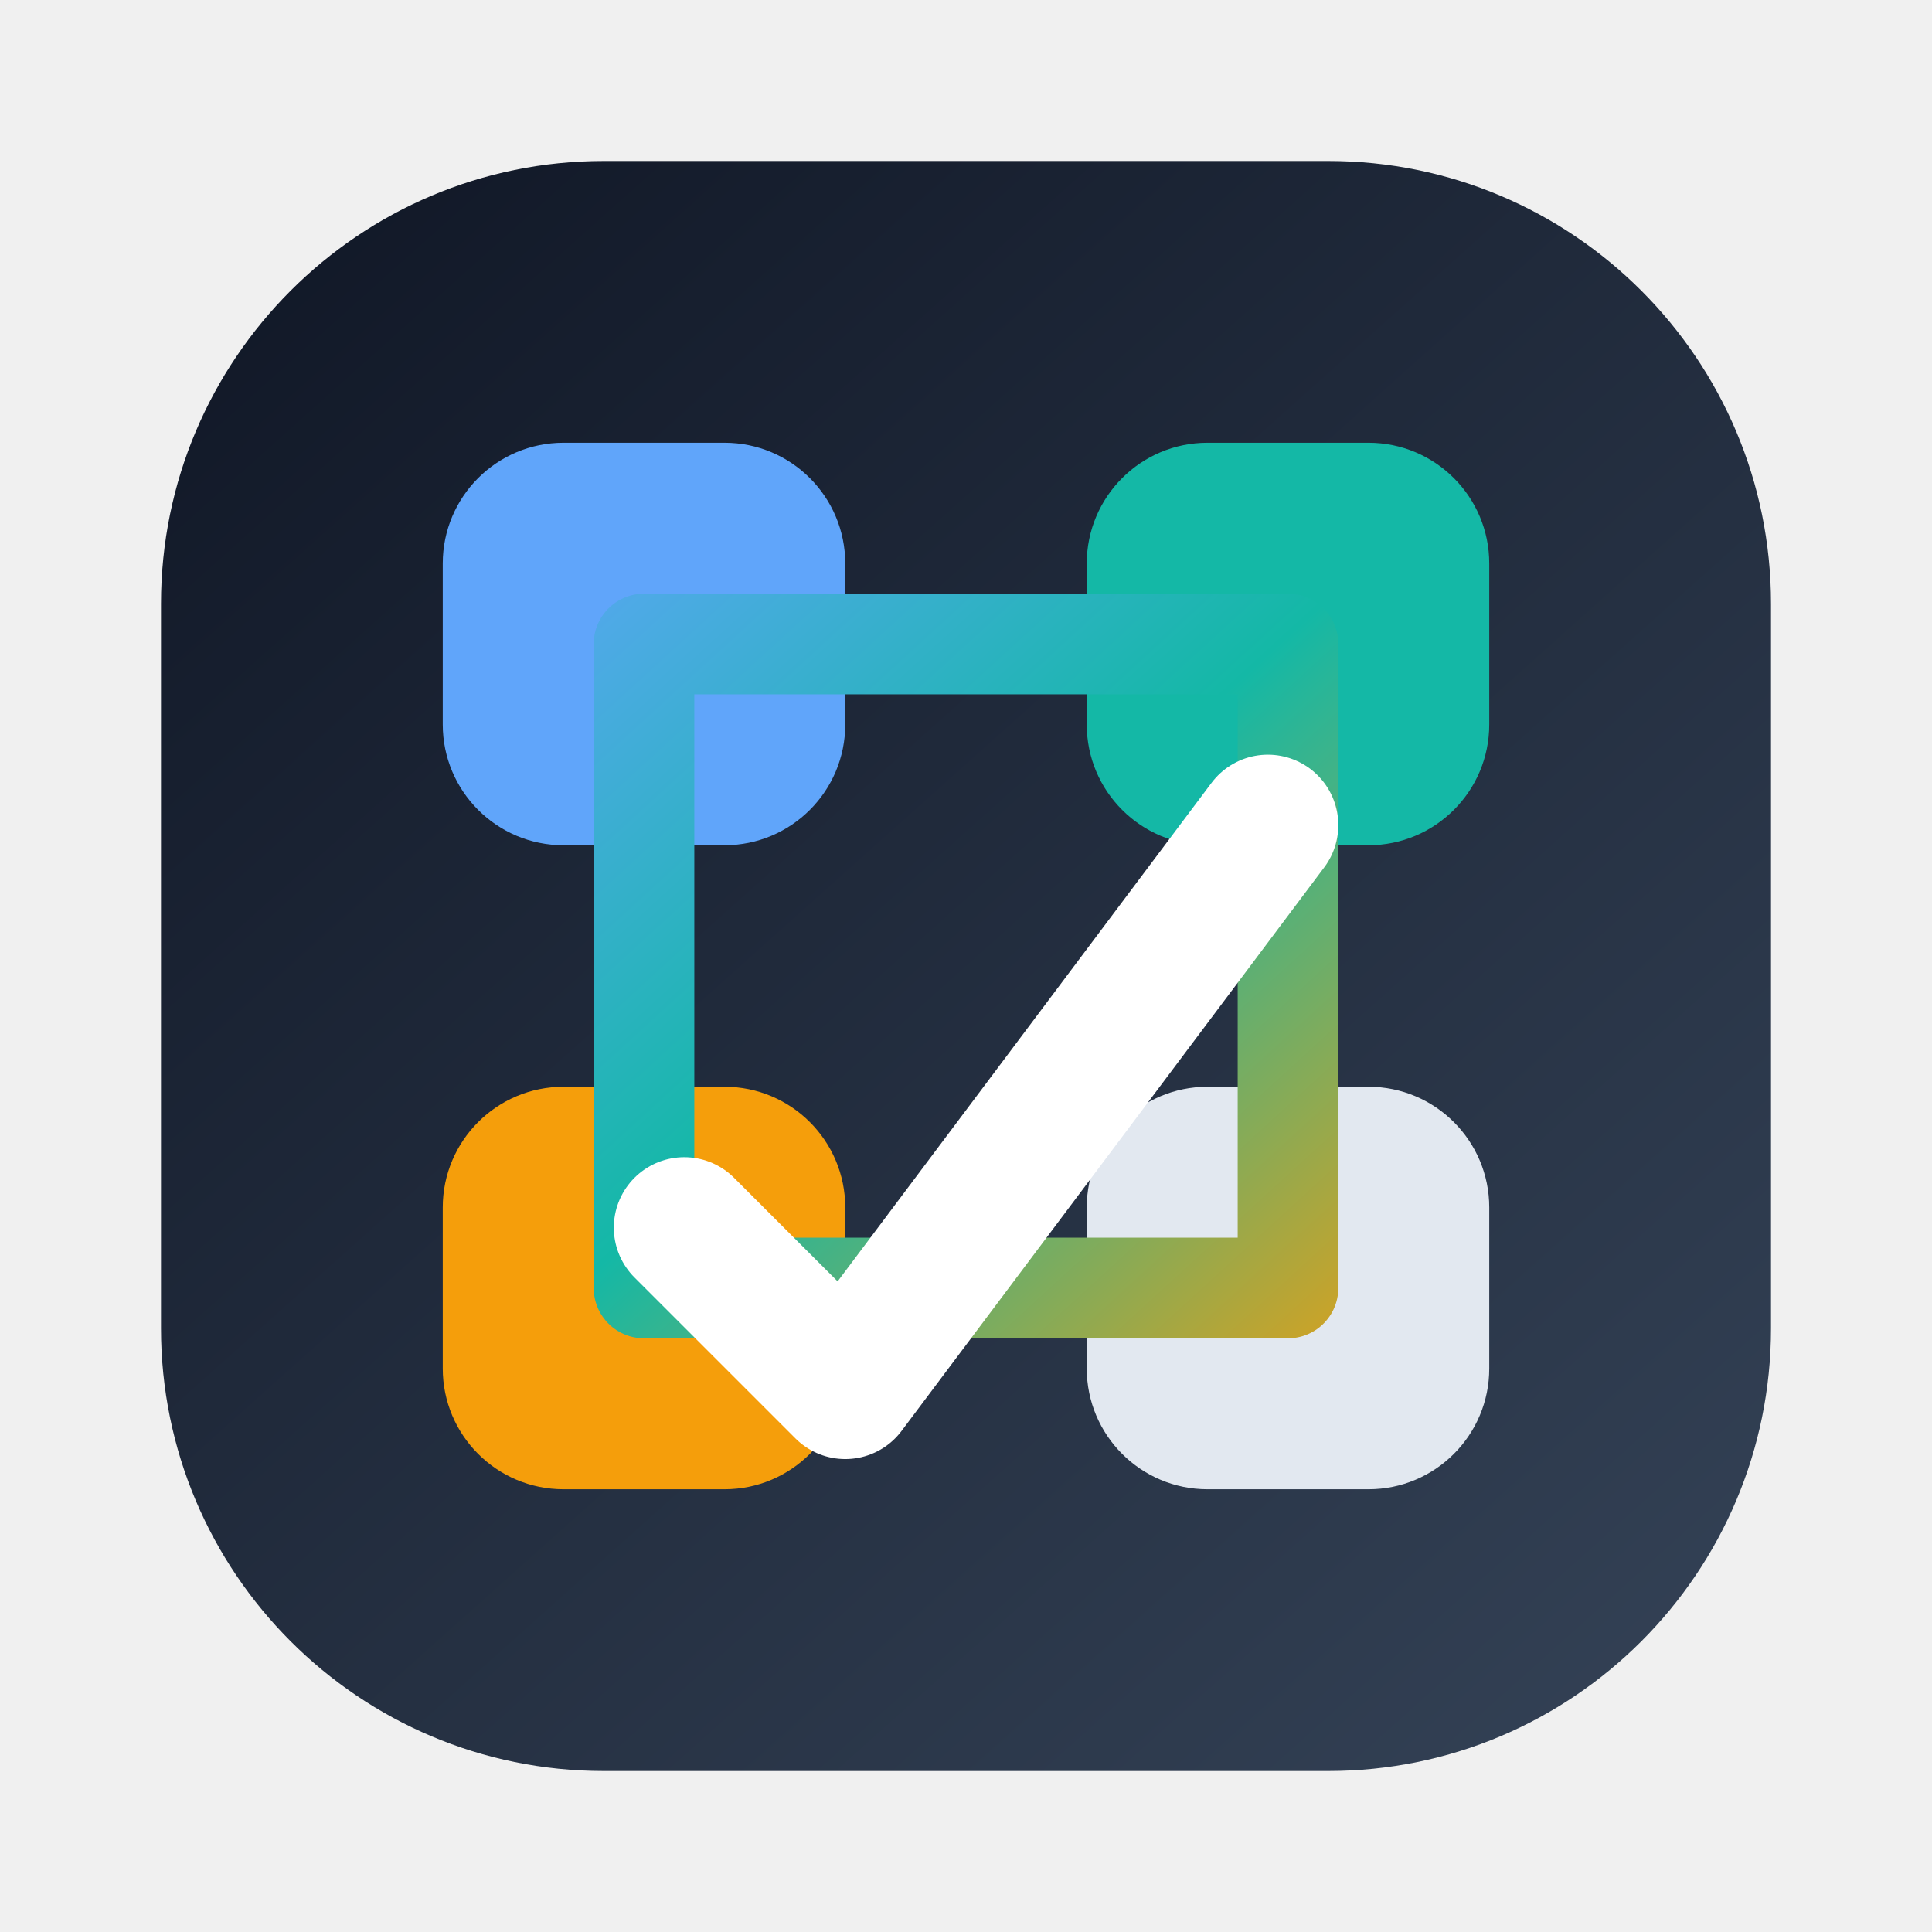
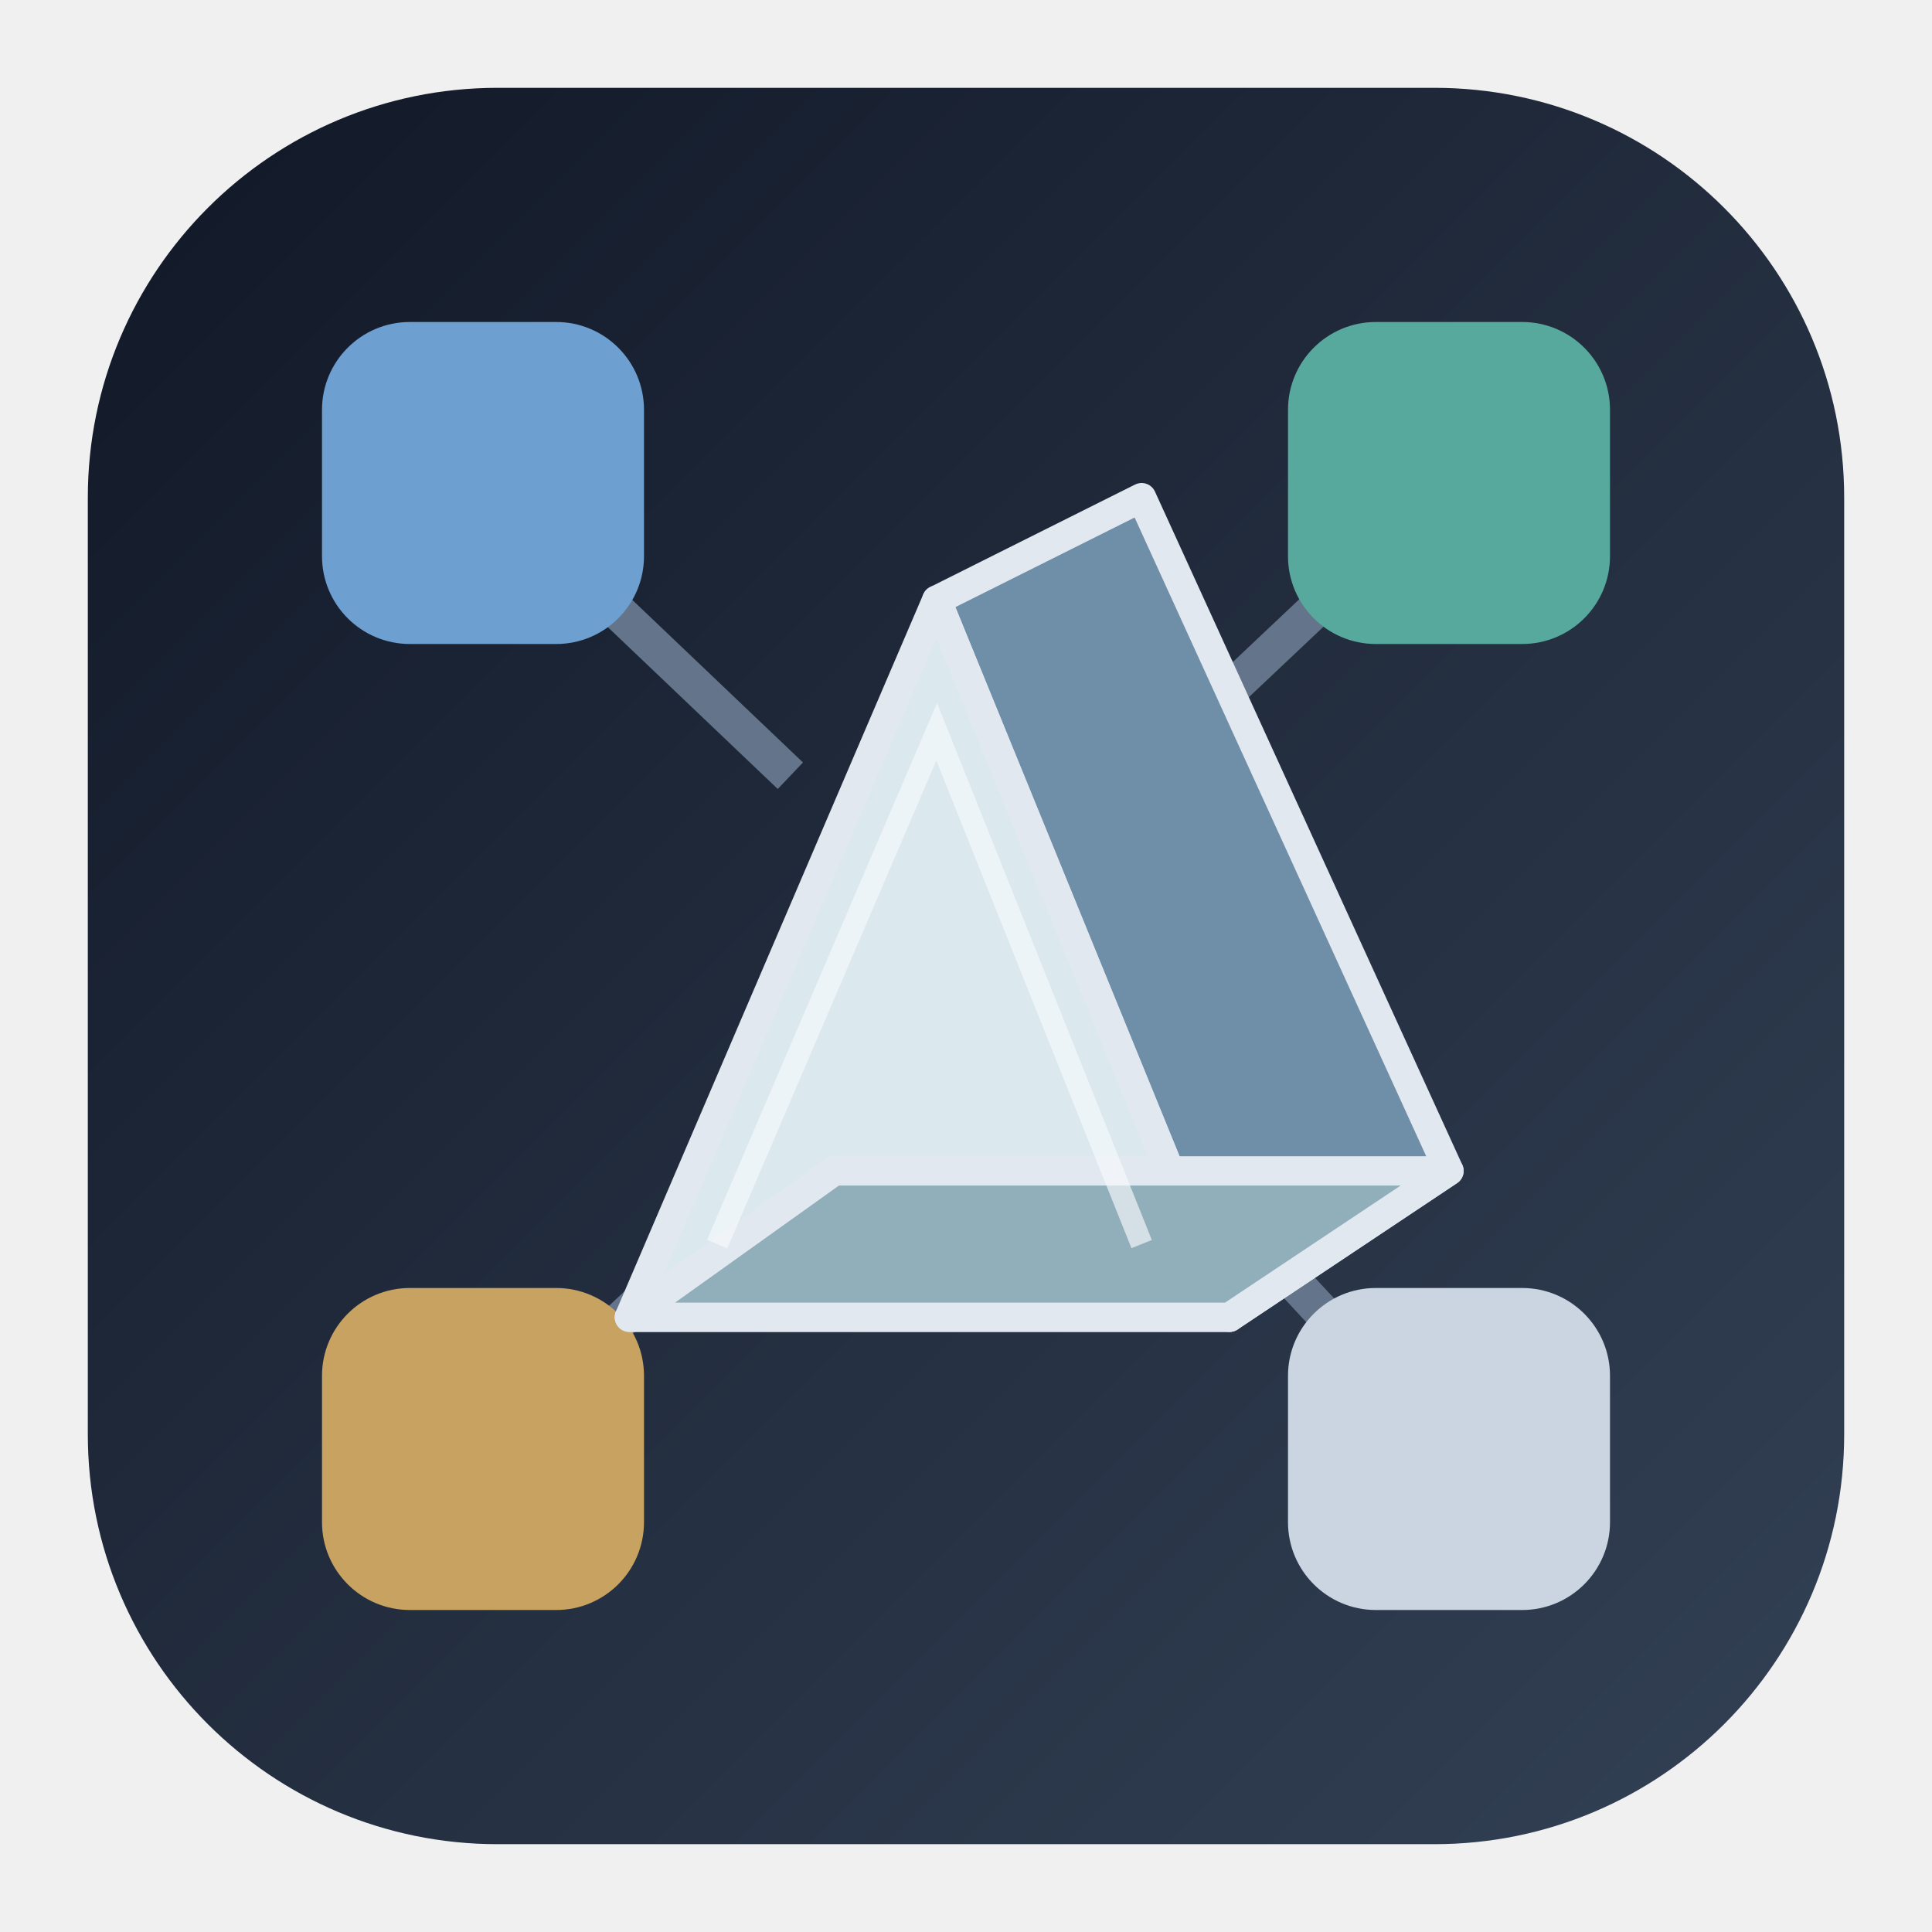
- <svg xmlns="http://www.w3.org/2000/svg" viewBox="0 0 96 96" role="img" aria-label="RMS">
+ <svg xmlns="http://www.w3.org/2000/svg" width="64" height="64" viewBox="16 14 132 132" role="img" aria-labelledby="title desc">
  <defs>
-     <linearGradient id="panel" x1="14" y1="10" x2="82" y2="86" gradientUnits="userSpaceOnUse">
-       <stop offset="0" stop-color="#111827" />
+     <linearGradient id="panel" x2="1" y2="1">
+       <stop stop-color="#111827" />
      <stop offset="1" stop-color="#334155" />
    </linearGradient>
-     <linearGradient id="accent" x1="27" y1="24" x2="70" y2="71" gradientUnits="userSpaceOnUse">
-       <stop offset="0" stop-color="#60a5fa" />
-       <stop offset=".48" stop-color="#14b8a6" />
-       <stop offset="1" stop-color="#f59e0b" />
-     </linearGradient>
  </defs>
-   <rect x="8" y="8" width="80" height="80" rx="22" fill="url(#panel)" />
-   <rect x="22" y="22" width="20" height="20" rx="6" fill="#60a5fa" />
-   <rect x="54" y="22" width="20" height="20" rx="6" fill="#14b8a6" />
-   <rect x="22" y="54" width="20" height="20" rx="6" fill="#f59e0b" />
-   <rect x="54" y="54" width="20" height="20" rx="6" fill="#e2e8f0" />
-   <path d="M32 32h32v32H32z" fill="none" stroke="url(#accent)" stroke-width="5" stroke-linecap="round" stroke-linejoin="round" />
-   <path d="M34 61l8 8 21-28" fill="none" stroke="#ffffff" stroke-width="7" stroke-linecap="round" stroke-linejoin="round" />
+   <rect x="22" y="20" width="120" height="120" rx="28" fill="url(#panel)" />
+   <g fill="none" stroke="#64748b" stroke-width="2.5">
+     <path d="M49 47L70 67M115 47L97 64M49 113L65 98M115 113L102 99" />
+   </g>
+   <rect x="38" y="36" width="22" height="22" rx="6" fill="#6d9fd0" />
+   <rect x="104" y="36" width="22" height="22" rx="6" fill="#58a99d" />
+   <rect x="38" y="102" width="22" height="22" rx="6" fill="#c7a260" />
+   <rect x="104" y="102" width="22" height="22" rx="6" fill="#cbd5e1" />
+   <g stroke="#e2e8f0" stroke-width="2" stroke-linejoin="round">
+     <path d="M80 55L94 48L115 94L100 104Z" fill="#6f8fa8" />
+     <path d="M59 104L80 55L100 104Z" fill="#dbe8ee" />
+     <path d="M59 104H100L115 94H73Z" fill="#91afba" />
+   </g>
+   <path d="M65 99L80 64L94 99" fill="none" stroke="#f8fafc" stroke-width="1.5" opacity=".65" />
</svg>
